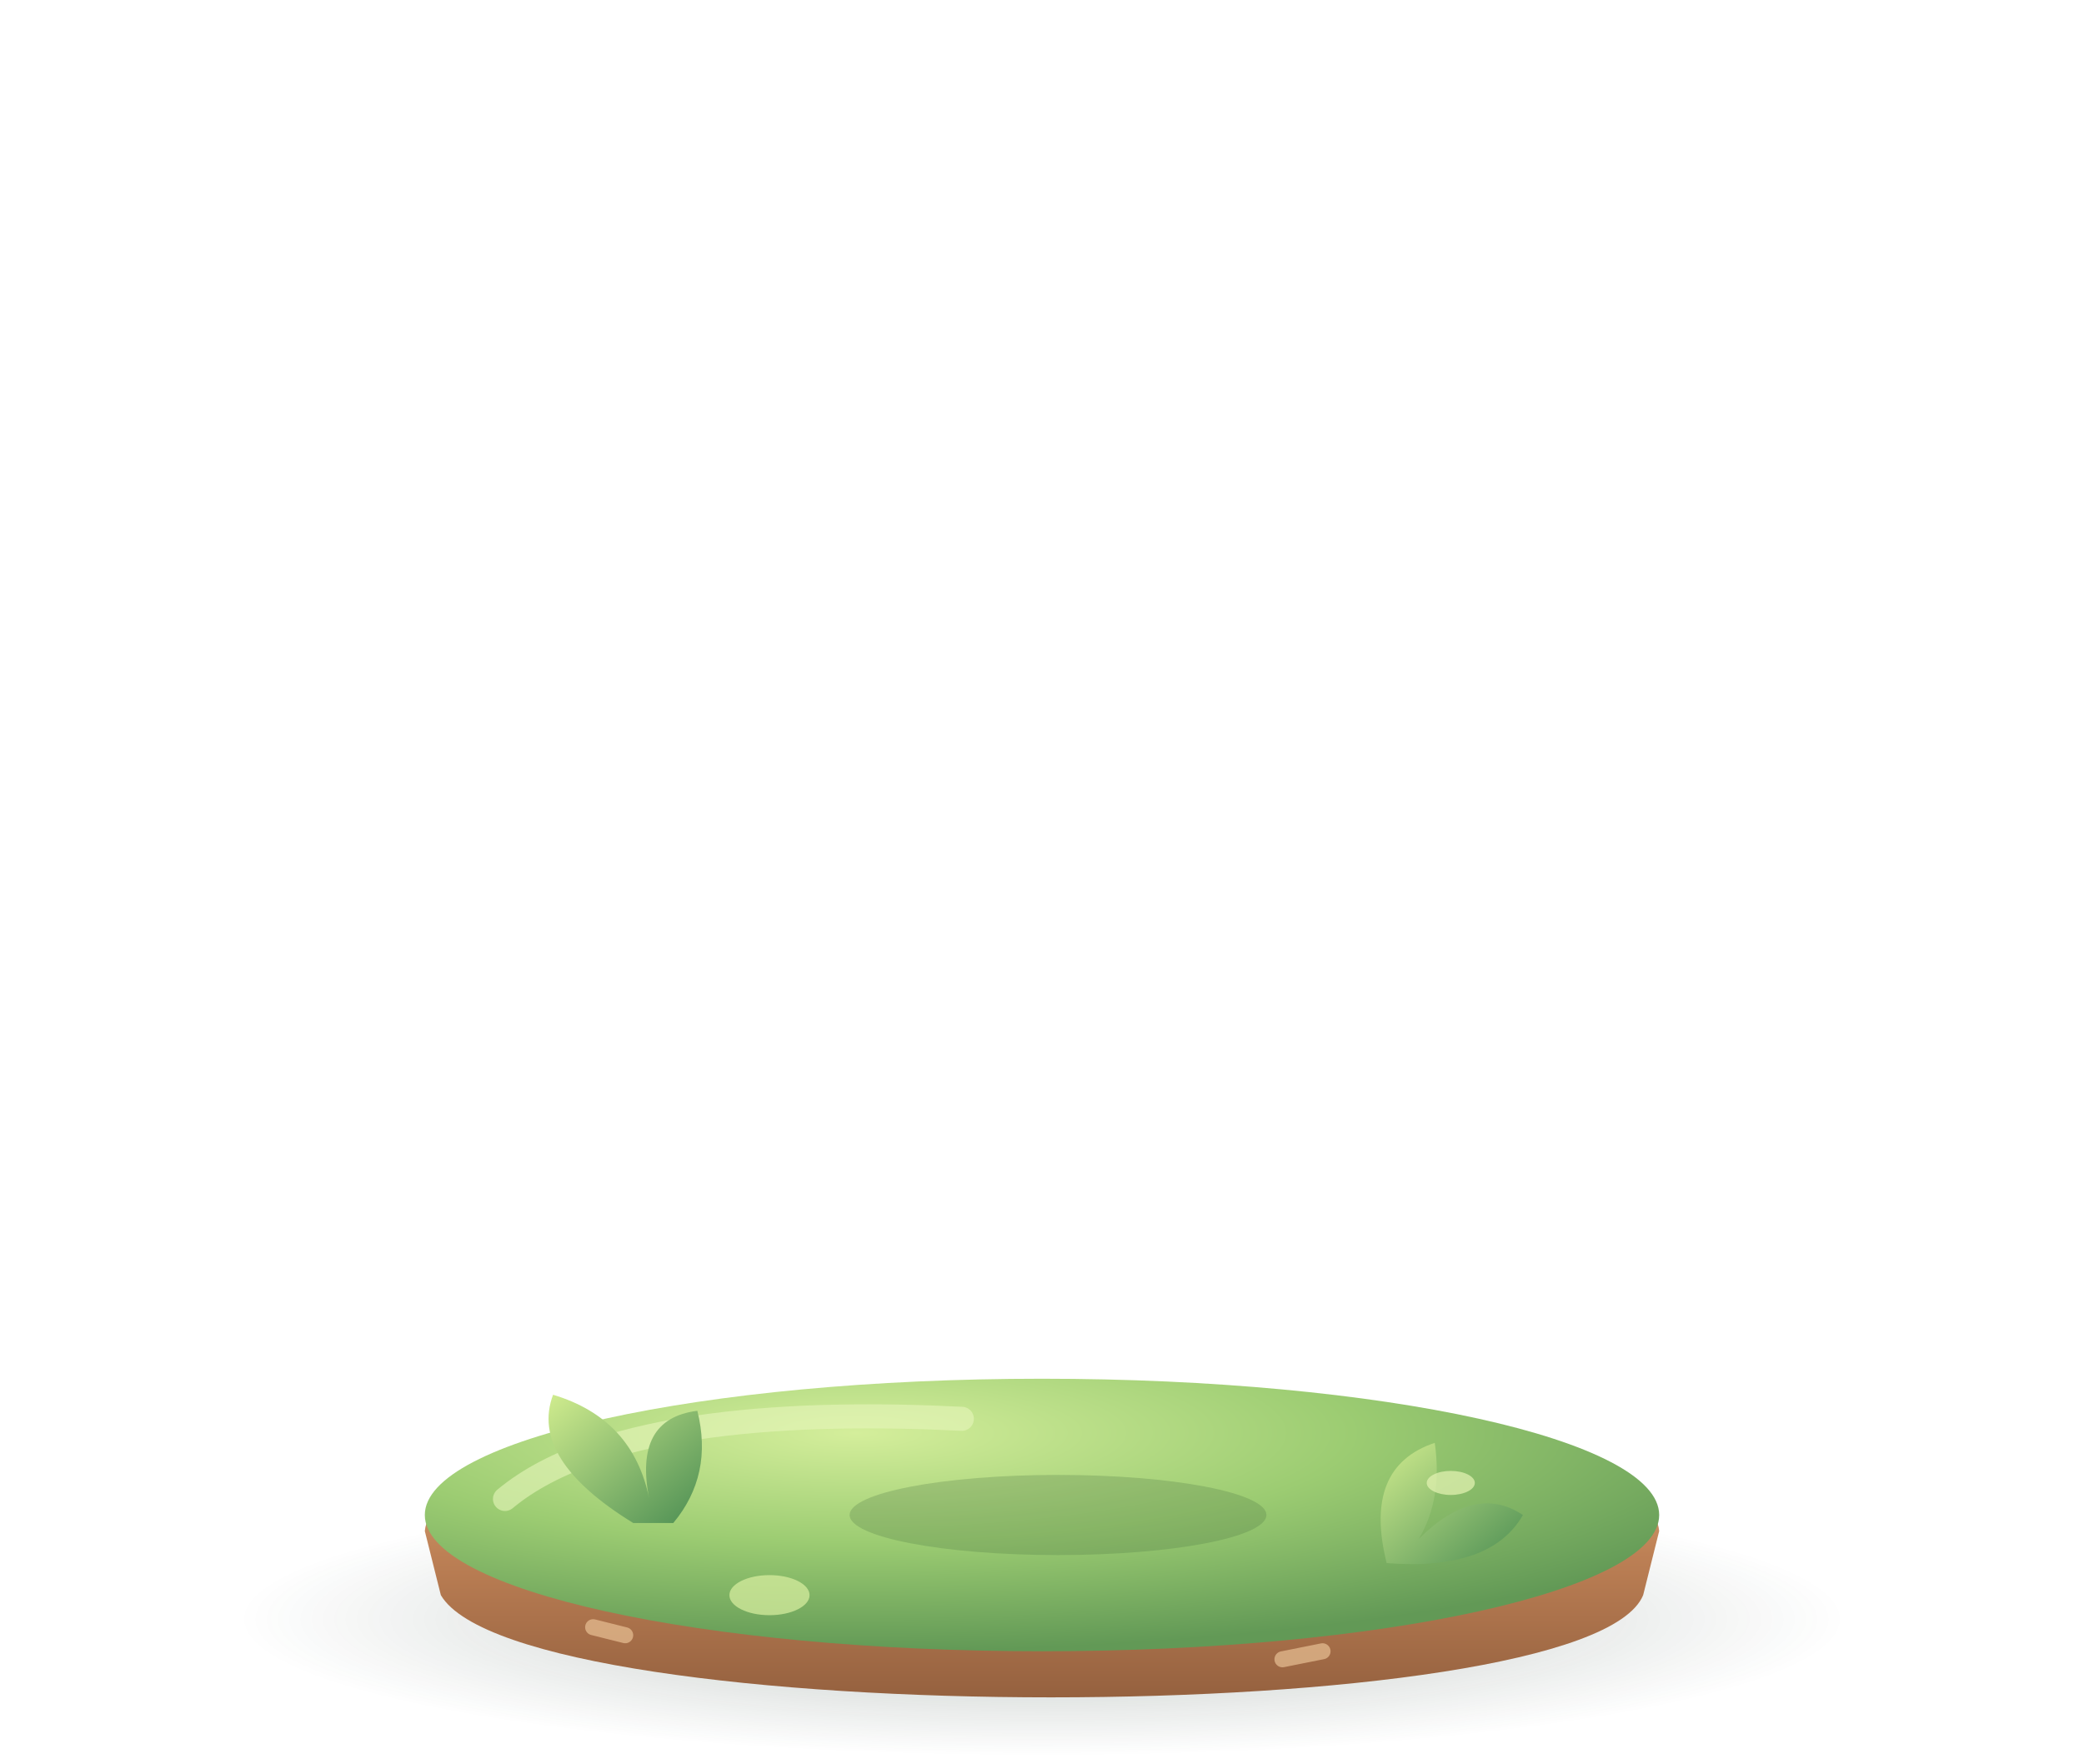
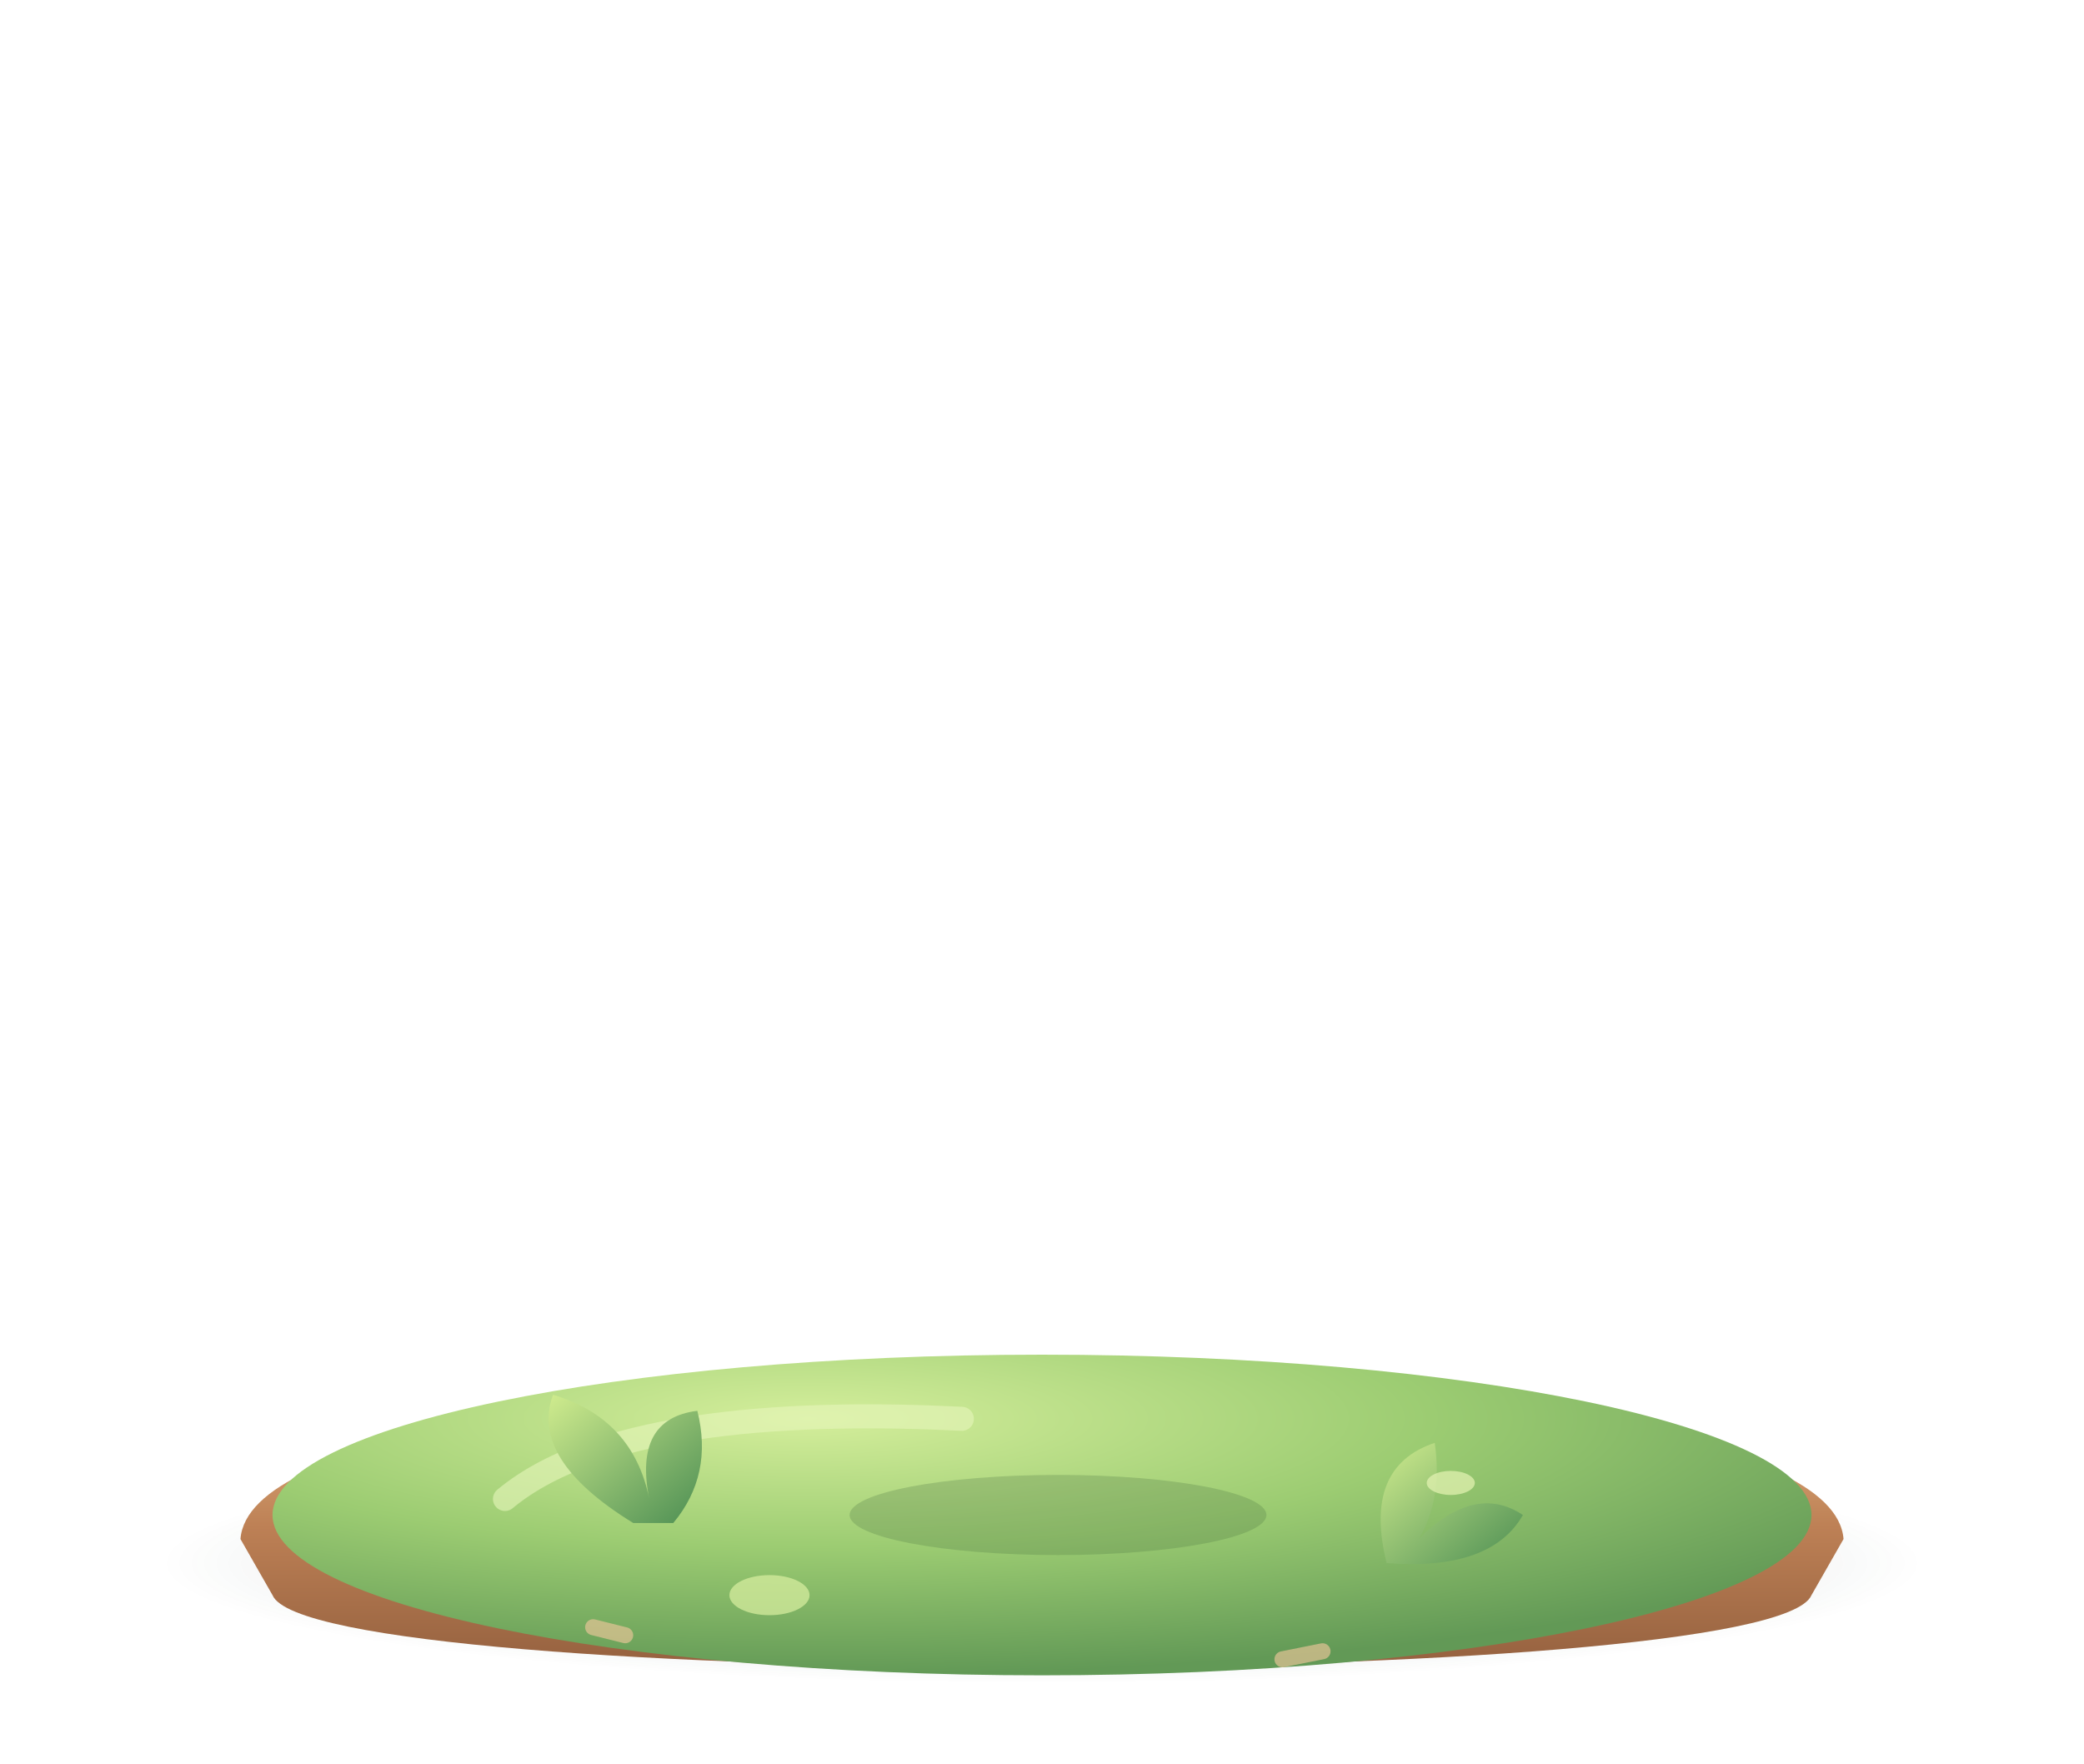
<svg xmlns="http://www.w3.org/2000/svg" width="260" height="220" viewBox="0 0 260 220">
  <defs>
    <radialGradient id="shadow">
      <stop stop-color="#142c20" stop-opacity=".28" />
      <stop offset="1" stop-color="#142c20" stop-opacity="0" />
    </radialGradient>
    <linearGradient id="earth" x2="0" y2="1">
      <stop stop-color="#e6b883" />
      <stop offset=".5" stop-color="#bd8055" />
      <stop offset="1" stop-color="#95613f" />
    </linearGradient>
    <radialGradient id="grass" cx=".35" cy=".2" r=".8">
      <stop stop-color="#d4ee9b" />
      <stop offset=".5" stop-color="#9ccc72" />
      <stop offset="1" stop-color="#629956" />
    </radialGradient>
    <linearGradient id="blade" x2="1" y2="1">
      <stop stop-color="#d0ec8e" />
      <stop offset="1" stop-color="#4c8e53" />
    </linearGradient>
  </defs>
-   <ellipse cx="130" cy="202" rx="100" ry="17" fill="url(#shadow)" />
-   <path d="M53 191C54 181 88 176 130 176S206 181 207 191L205 199C198 216 65 216 55 199Z" fill="url(#earth)" />
-   <ellipse cx="130" cy="189" rx="77" ry="17" fill="url(#grass)" />
+   <ellipse cx="130" cy="195" rx="110" ry="15" fill="url(#shadow)" />
+   <path d="M30 192C31 179 76 173 130 173S229 179 230 192L226 199C221 211 39 211 34 199Z" fill="url(#earth)" />
+   <ellipse cx="130" cy="189" rx="96" ry="20" fill="url(#grass)" />
  <path d="M63 187C75 177 100 176 120 177" fill="none" stroke="#e5f5b9" stroke-width="3" stroke-linecap="round" opacity=".62" />
  <ellipse cx="132" cy="189" rx="26" ry="5" fill="#46713e" opacity=".25" />
  <path d="M79 190Q66 182 69 174Q79 177 81 187Q79 177 87 176Q89 184 84 190" fill="url(#blade)" />
  <path d="M173 195Q170 183 179 180Q180 187 177 192Q184 185 190 189Q186 196 173 195" fill="url(#blade)" />
  <ellipse cx="96" cy="199" rx="5" ry="2.5" fill="#daf0a1" opacity=".7" />
  <ellipse cx="181" cy="185" rx="3" ry="1.5" fill="#e5f4b4" opacity=".7" />
  <path d="M74 203L78 204M160 207L165 206" stroke="#edc69a" stroke-width="2" stroke-linecap="round" opacity=".65" />
</svg>
